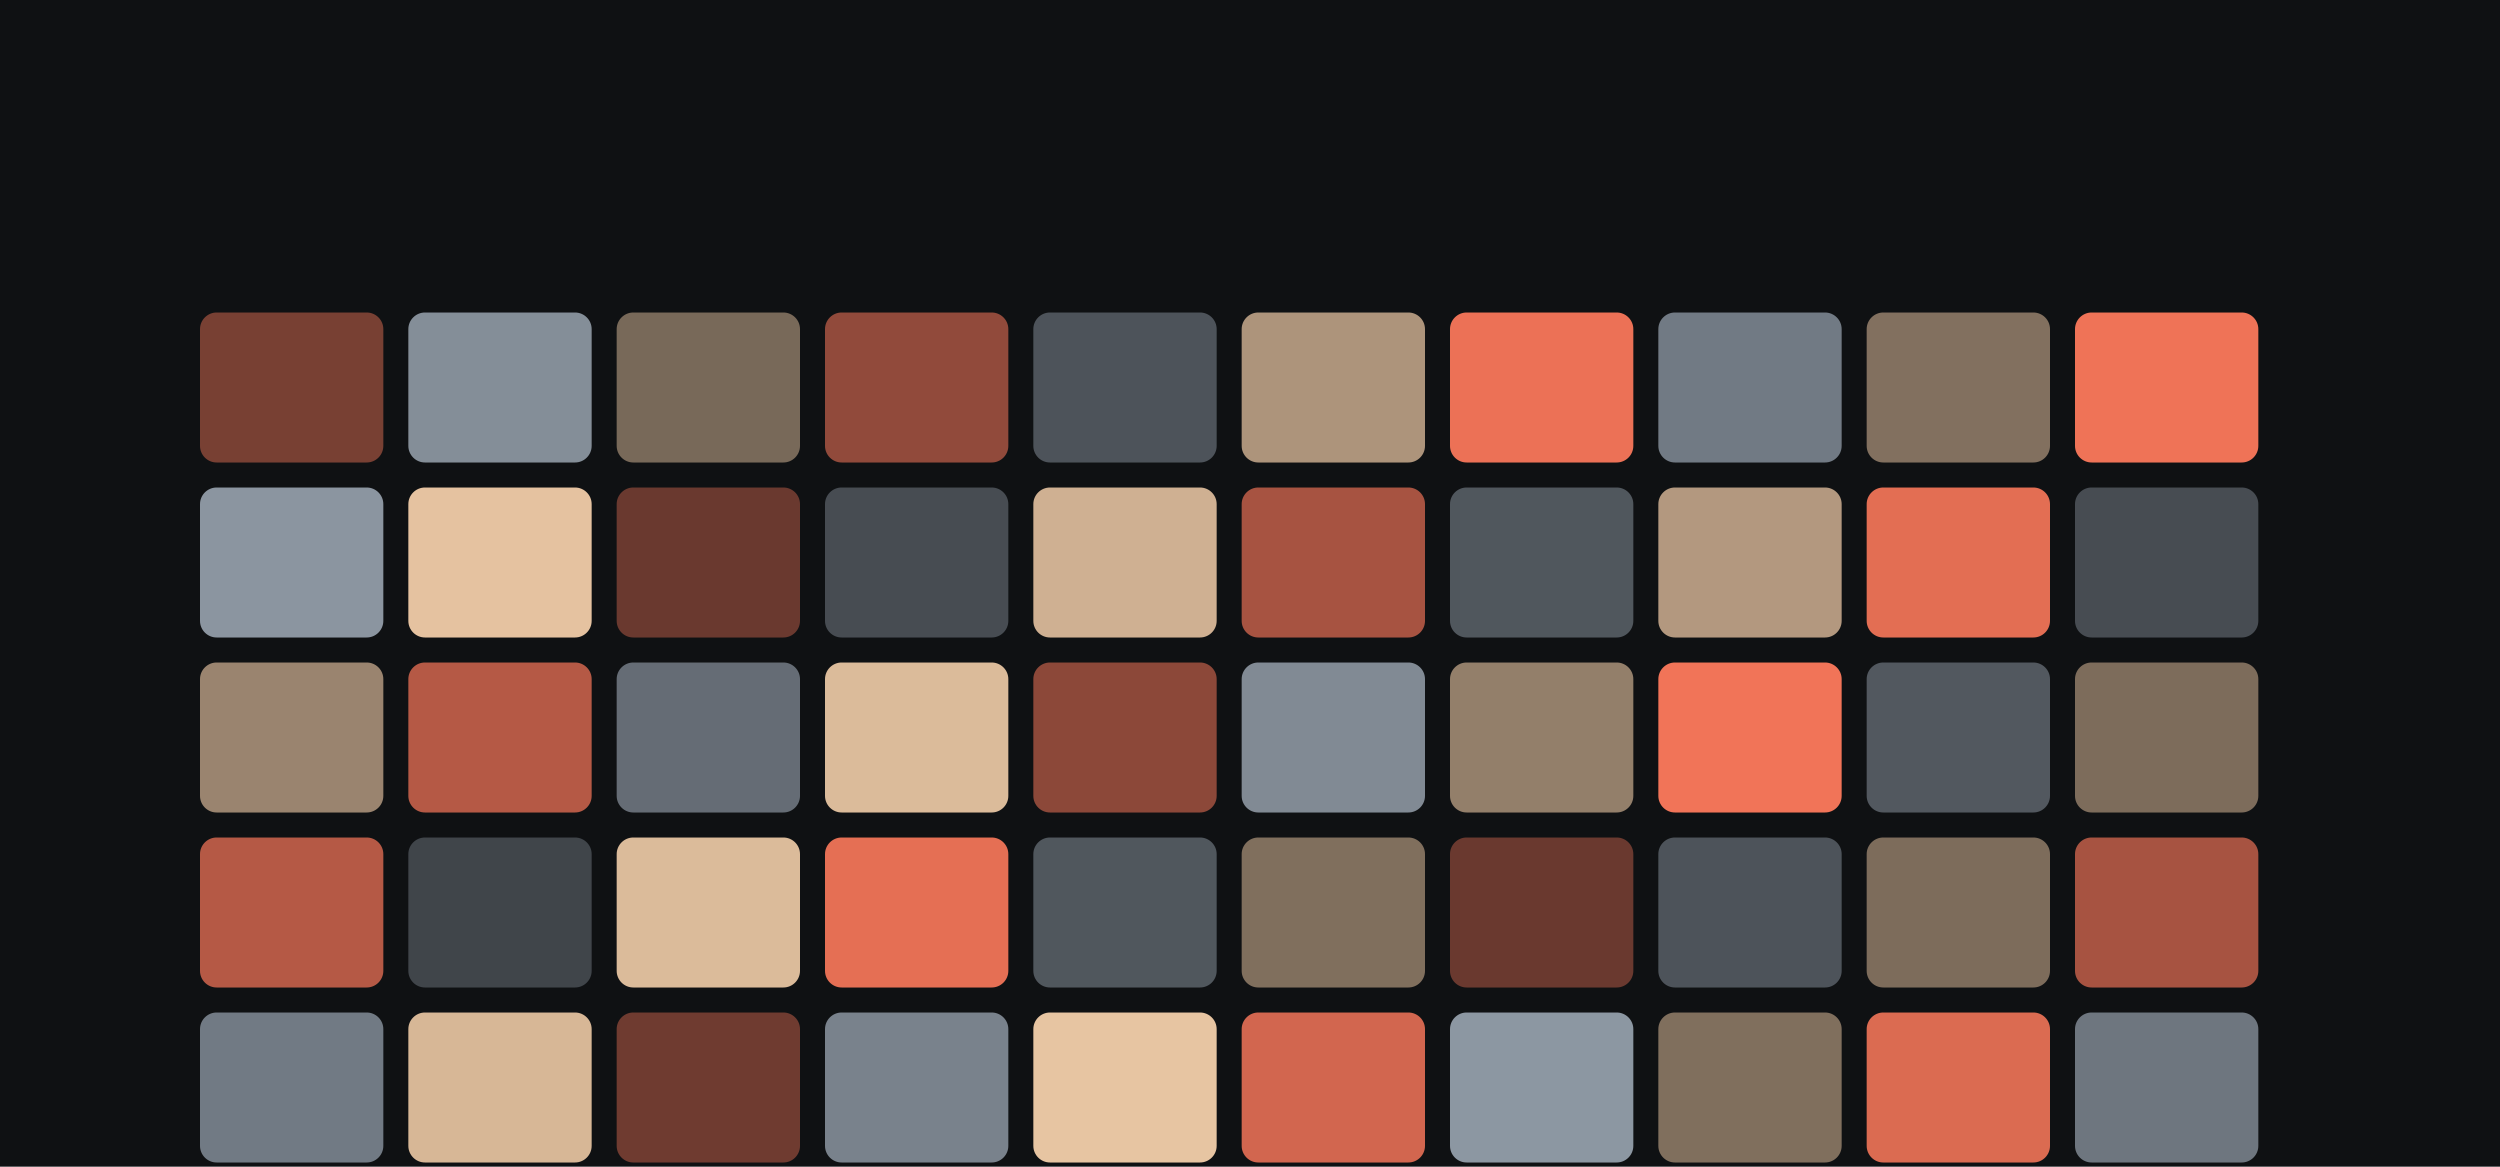
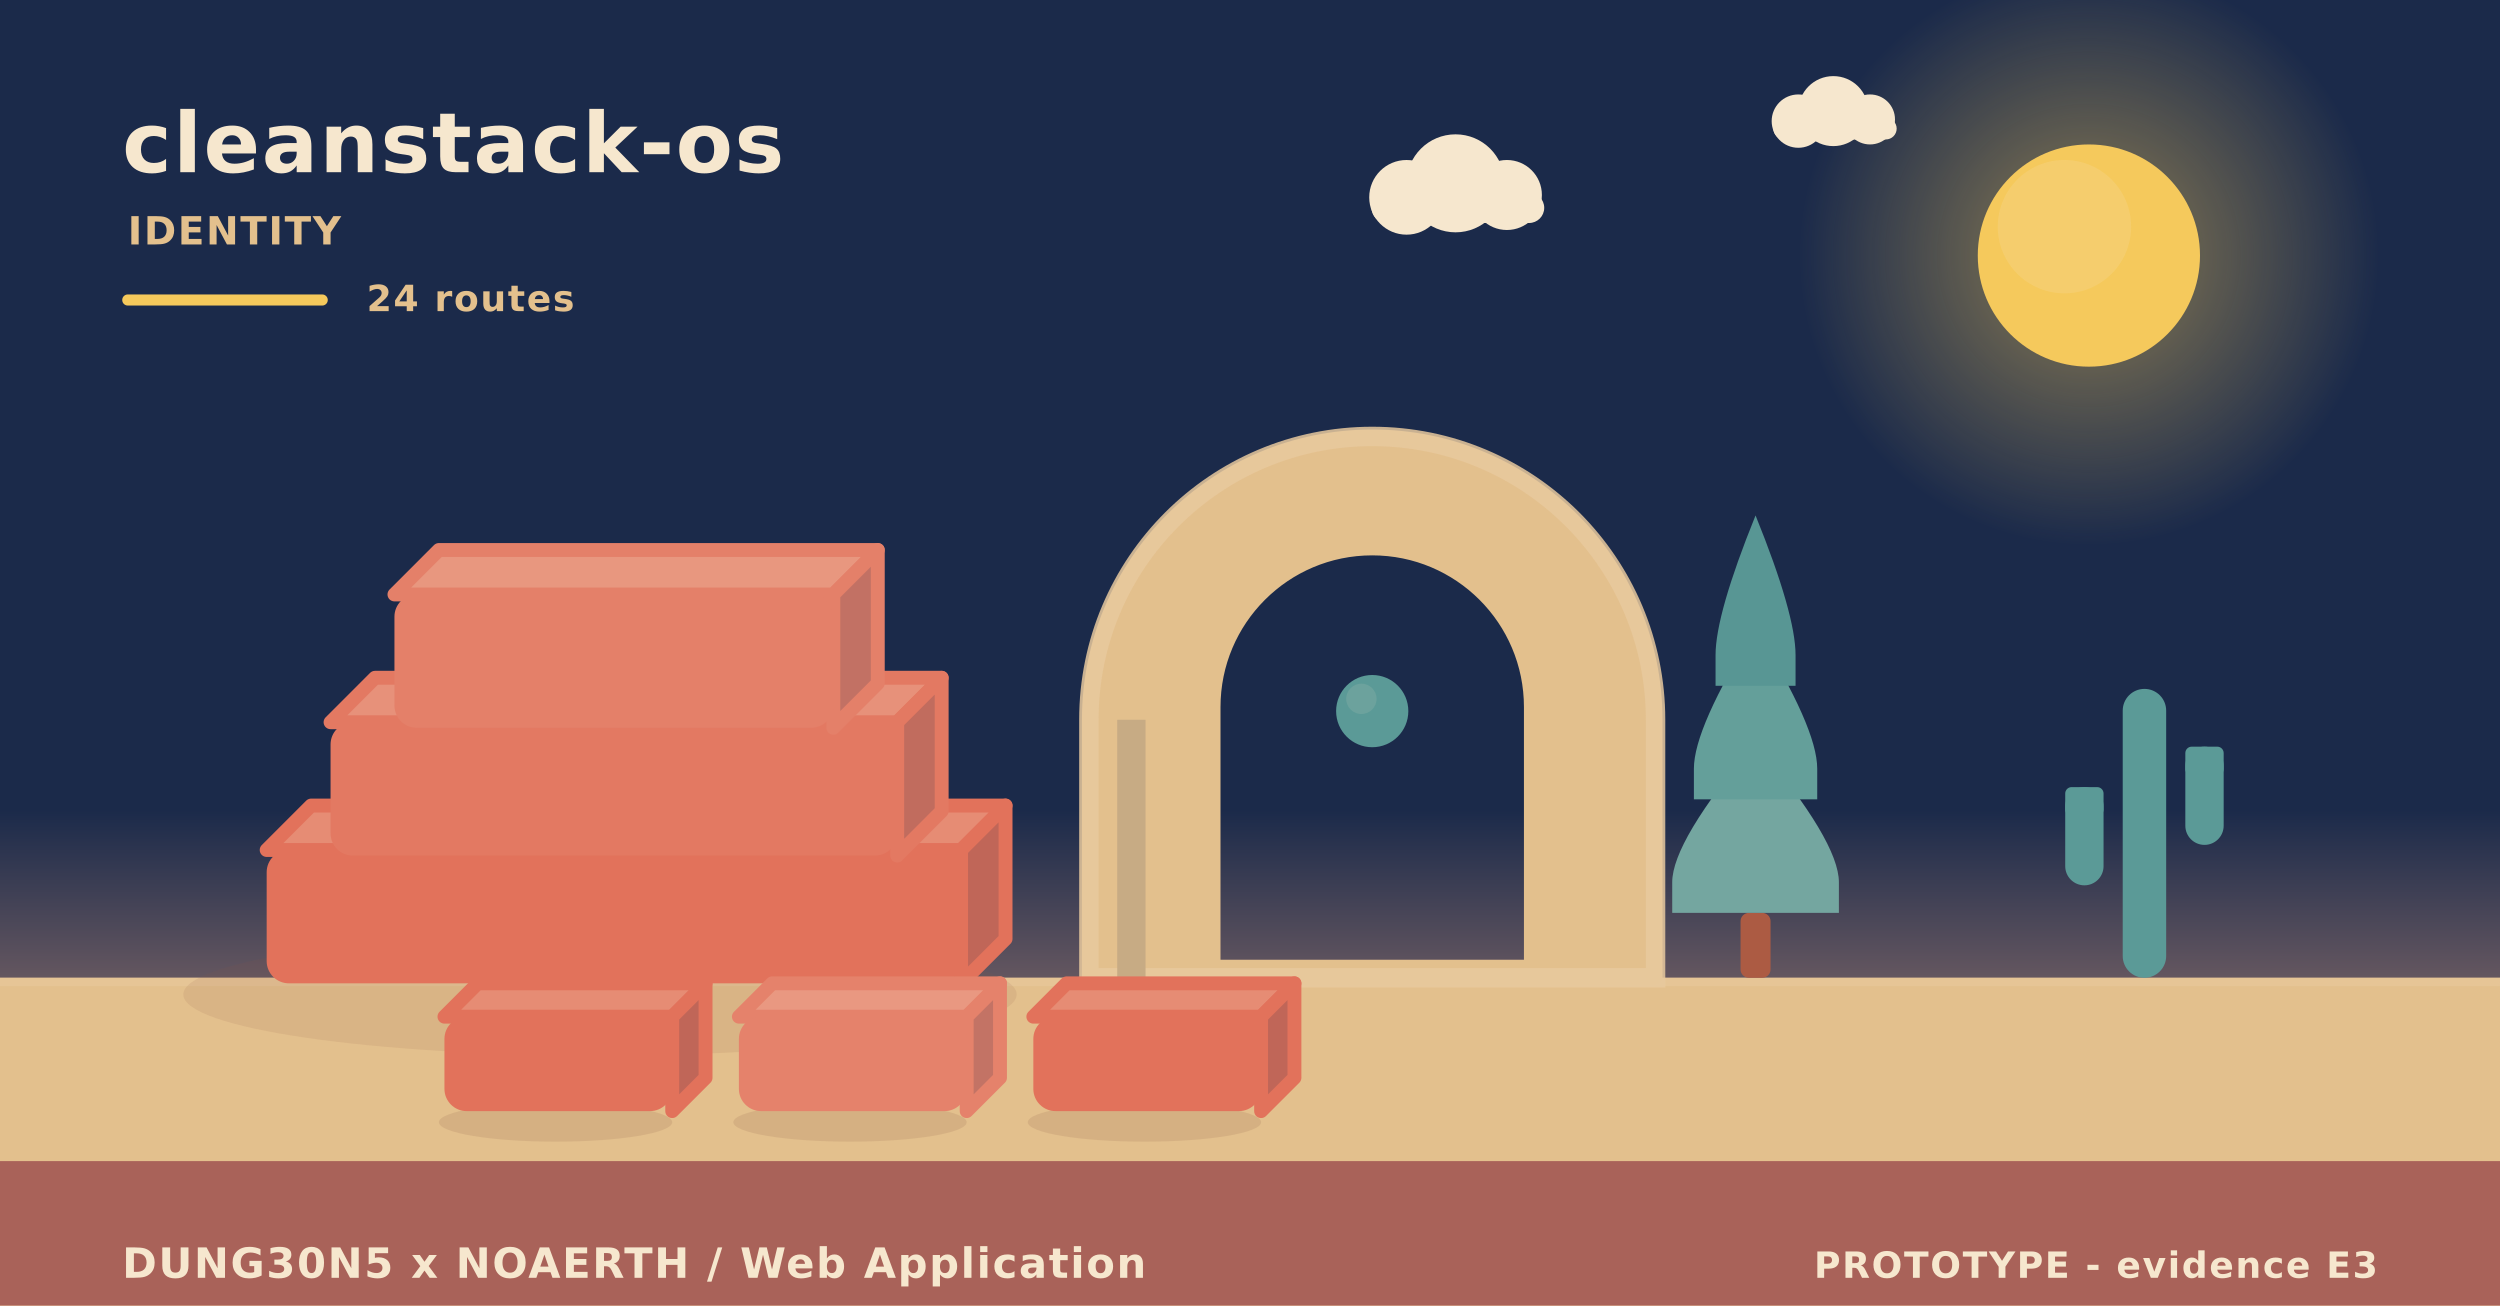
- <svg xmlns="http://www.w3.org/2000/svg" viewBox="0 0 1200 560" width="1200" height="560" role="img" aria-label="cleanstack-os hero">
-   <rect width="1200" height="560" fill="#0f1113" />
-   <defs>
-     <linearGradient id="gh" x1="0" y1="0" x2="1" y2="1">
-       <stop offset="0%" stop-color="#ff7a5c" />
-       <stop offset="100%" stop-color="#9aa5b1" />
-     </linearGradient>
-   </defs>
-   <rect x="96.00" y="150.00" width="88.00" height="72.00" rx="8.00" fill="#ff7a5c" opacity="0.44" />
-   <rect x="196.00" y="150.00" width="88.00" height="72.00" rx="8.00" fill="#9aa5b1" opacity="0.84" />
-   <rect x="296.00" y="150.00" width="88.00" height="72.00" rx="8.00" fill="#ffd8b1" opacity="0.44" />
-   <rect x="396.00" y="150.00" width="88.00" height="72.00" rx="8.00" fill="#ff7a5c" opacity="0.54" />
-   <rect x="496.00" y="150.00" width="88.00" height="72.00" rx="8.00" fill="#9aa5b1" opacity="0.45" />
-   <rect x="596.00" y="150.00" width="88.00" height="72.00" rx="8.00" fill="#ffd8b1" opacity="0.66" />
-   <rect x="696.00" y="150.00" width="88.00" height="72.00" rx="8.00" fill="#ff7a5c" opacity="0.92" />
-   <rect x="796.00" y="150.00" width="88.00" height="72.00" rx="8.00" fill="#9aa5b1" opacity="0.71" />
-   <rect x="896.00" y="150.00" width="88.00" height="72.00" rx="8.00" fill="#ffd8b1" opacity="0.48" />
-   <rect x="996.00" y="150.00" width="88.00" height="72.00" rx="8.00" fill="#ff7a5c" opacity="0.93" />
-   <rect x="96.00" y="234.00" width="88.00" height="72.00" rx="8.00" fill="#9aa5b1" opacity="0.89" />
-   <rect x="196.00" y="234.00" width="88.00" height="72.00" rx="8.00" fill="#ffd8b1" opacity="0.89" />
-   <rect x="296.00" y="234.00" width="88.00" height="72.00" rx="8.00" fill="#ff7a5c" opacity="0.38" />
-   <rect x="396.00" y="234.00" width="88.00" height="72.00" rx="8.00" fill="#9aa5b1" opacity="0.40" />
-   <rect x="496.00" y="234.00" width="88.00" height="72.00" rx="8.00" fill="#ffd8b1" opacity="0.80" />
-   <rect x="596.00" y="234.00" width="88.00" height="72.00" rx="8.00" fill="#ff7a5c" opacity="0.63" />
-   <rect x="696.00" y="234.00" width="88.00" height="72.00" rx="8.00" fill="#9aa5b1" opacity="0.47" />
-   <rect x="796.00" y="234.00" width="88.00" height="72.00" rx="8.00" fill="#ffd8b1" opacity="0.68" />
-   <rect x="896.00" y="234.00" width="88.00" height="72.00" rx="8.00" fill="#ff7a5c" opacity="0.88" />
-   <rect x="996.00" y="234.00" width="88.00" height="72.00" rx="8.00" fill="#9aa5b1" opacity="0.40" />
-   <rect x="96.00" y="318.00" width="88.00" height="72.00" rx="8.00" fill="#ffd8b1" opacity="0.58" />
-   <rect x="196.00" y="318.00" width="88.00" height="72.00" rx="8.00" fill="#ff7a5c" opacity="0.69" />
-   <rect x="296.00" y="318.00" width="88.00" height="72.00" rx="8.00" fill="#9aa5b1" opacity="0.62" />
-   <rect x="396.00" y="318.00" width="88.00" height="72.00" rx="8.00" fill="#ffd8b1" opacity="0.85" />
-   <rect x="496.00" y="318.00" width="88.00" height="72.00" rx="8.00" fill="#ff7a5c" opacity="0.52" />
-   <rect x="596.00" y="318.00" width="88.00" height="72.00" rx="8.00" fill="#9aa5b1" opacity="0.82" />
-   <rect x="696.00" y="318.00" width="88.00" height="72.00" rx="8.00" fill="#ffd8b1" opacity="0.55" />
-   <rect x="796.00" y="318.00" width="88.00" height="72.00" rx="8.00" fill="#ff7a5c" opacity="0.94" />
-   <rect x="896.00" y="318.00" width="88.00" height="72.00" rx="8.00" fill="#9aa5b1" opacity="0.48" />
-   <rect x="996.00" y="318.00" width="88.00" height="72.00" rx="8.00" fill="#ffd8b1" opacity="0.46" />
-   <rect x="96.00" y="402.00" width="88.00" height="72.00" rx="8.00" fill="#ff7a5c" opacity="0.69" />
-   <rect x="196.00" y="402.00" width="88.00" height="72.00" rx="8.00" fill="#9aa5b1" opacity="0.35" />
-   <rect x="296.00" y="402.00" width="88.00" height="72.00" rx="8.00" fill="#ffd8b1" opacity="0.85" />
-   <rect x="396.00" y="402.00" width="88.00" height="72.00" rx="8.00" fill="#ff7a5c" opacity="0.89" />
-   <rect x="496.00" y="402.00" width="88.00" height="72.00" rx="8.00" fill="#9aa5b1" opacity="0.47" />
-   <rect x="596.00" y="402.00" width="88.00" height="72.00" rx="8.00" fill="#ffd8b1" opacity="0.47" />
-   <rect x="696.00" y="402.00" width="88.00" height="72.00" rx="8.00" fill="#ff7a5c" opacity="0.38" />
-   <rect x="796.00" y="402.00" width="88.00" height="72.00" rx="8.00" fill="#9aa5b1" opacity="0.45" />
-   <rect x="896.00" y="402.00" width="88.00" height="72.00" rx="8.00" fill="#ffd8b1" opacity="0.46" />
-   <rect x="996.00" y="402.00" width="88.00" height="72.00" rx="8.00" fill="#ff7a5c" opacity="0.63" />
-   <rect x="96.00" y="486.00" width="88.00" height="72.00" rx="8.00" fill="#9aa5b1" opacity="0.71" />
-   <rect x="196.00" y="486.00" width="88.00" height="72.00" rx="8.00" fill="#ffd8b1" opacity="0.83" />
-   <rect x="296.00" y="486.00" width="88.00" height="72.00" rx="8.00" fill="#ff7a5c" opacity="0.40" />
-   <rect x="396.00" y="486.00" width="88.00" height="72.00" rx="8.00" fill="#9aa5b1" opacity="0.76" />
-   <rect x="496.00" y="486.00" width="88.00" height="72.00" rx="8.00" fill="#ffd8b1" opacity="0.90" />
-   <rect x="596.00" y="486.00" width="88.00" height="72.00" rx="8.00" fill="#ff7a5c" opacity="0.81" />
-   <rect x="696.00" y="486.00" width="88.00" height="72.00" rx="8.00" fill="#9aa5b1" opacity="0.90" />
-   <rect x="796.00" y="486.00" width="88.00" height="72.00" rx="8.00" fill="#ffd8b1" opacity="0.47" />
-   <rect x="896.00" y="486.00" width="88.00" height="72.00" rx="8.00" fill="#ff7a5c" opacity="0.85" />
-   <rect x="996.00" y="486.00" width="88.00" height="72.00" rx="8.00" fill="#9aa5b1" opacity="0.68" />
+ <svg xmlns="http://www.w3.org/2000/svg" width="900" height="470" viewBox="0 0 900 470" role="img" aria-label="cleanstack-os - identity">
+   <linearGradient id="skyh" x1="0" y1="0" x2="0" y2="1">
+     <stop offset="0" stop-color="#1b2a4a" />
+     <stop offset="0.62" stop-color="#1b2a4a" />
+     <stop offset="1" stop-color="#f3ad8a" />
+   </linearGradient>
+   <rect width="900" height="470" fill="url(#skyh)" />
+   <radialGradient id="sunh">
+     <stop offset="0.35" stop-color="#f5c95c" stop-opacity="0.34" />
+     <stop offset="1" stop-color="#f5c95c" stop-opacity="0" />
+   </radialGradient>
+   <circle cx="752" cy="92" r="104" fill="url(#sunh)" />
+   <circle cx="752" cy="92" r="40" fill="#f5c95c" />
+   <circle cx="743.2" cy="81.6" r="24" fill="#f5d27e" opacity="0.5" />
+   <g>
+     <circle cx="524" cy="66" r="17.64" fill="#f6e7ce" />
+     <circle cx="506.36" cy="71.04" r="13.44" fill="#f6e7ce" />
+     <circle cx="542.48" cy="70.2" r="12.6" fill="#f6e7ce" />
+     <rect x="493.76" y="69.36" width="62.16" height="10.92" rx="5.46" fill="#f6e7ce" />
+   </g>
+   <g>
+     <circle cx="660" cy="40" r="12.6" fill="#f6e7ce" />
+     <circle cx="647.4" cy="43.6" r="9.6" fill="#f6e7ce" />
+     <circle cx="673.2" cy="43" r="9" fill="#f6e7ce" />
+     <rect x="638.4" y="42.4" width="44.4" height="7.8" rx="3.9" fill="#f6e7ce" />
+   </g>
+   <rect x="0" y="352" width="900" height="118" fill="#e3c08d" />
+   <rect x="0" y="352" width="900" height="3" fill="#e6c596" />
+   <text x="44" y="62" font-family="Verdana,DejaVu Sans,sans-serif" font-size="30" font-weight="700" letter-spacing="0.6" fill="#f6e7ce" text-anchor="start">cleanstack-os</text>
+   <text x="46" y="88" font-family="Verdana,DejaVu Sans,sans-serif" font-size="14" font-weight="700" letter-spacing="0.6" fill="#e3c08d" text-anchor="start">IDENTITY</text>
+   <rect x="44" y="106" width="74" height="4" rx="2" fill="#f5c95c" />
+   <text x="132" y="112" font-family="Verdana,DejaVu Sans,sans-serif" font-size="13" font-weight="700" letter-spacing="0.6" fill="#e3c08d" text-anchor="start">24 routes</text>
+   <ellipse cx="216" cy="358" rx="150" ry="22" fill="rgba(138,90,68,0.11)" />
+   <path d="M96,306 L346,306 L362,290 L112,290 Z" fill="#e68c74" stroke="#e2725b" stroke-width="5" stroke-linejoin="round" />
+   <path d="M346,306 L362,290 L362,338 L346,354 Z" fill="#c06658" stroke="#e2725b" stroke-width="5" stroke-linejoin="round" />
+   <rect x="96" y="306" width="250" height="48" rx="8" fill="#e2725b" />
+   <path d="M119,260 L323,260 L339,244 L135,244 Z" fill="#e7917a" stroke="#e37962" stroke-width="5" stroke-linejoin="round" />
+   <path d="M323,260 L339,244 L339,292 L323,308 Z" fill="#c16c5e" stroke="#e37962" stroke-width="5" stroke-linejoin="round" />
+   <rect x="119" y="260" width="204" height="48" rx="8" fill="#e37962" />
+   <path d="M142,214 L300,214 L316,198 L158,198 Z" fill="#e8977f" stroke="#e48069" stroke-width="5" stroke-linejoin="round" />
+   <path d="M300,214 L316,198 L316,246 L300,262 Z" fill="#c27164" stroke="#e48069" stroke-width="5" stroke-linejoin="round" />
+   <rect x="142" y="214" width="158" height="48" rx="8" fill="#e48069" />
+   <path d="M392,352 L392,259.12 A102,102 0 0 1 596,259.12 L596,352 Z M436.88,348 L436.88,254.55 A57.12,57.12 0 0 1 551.12,254.55 L551.12,348 Z" fill="#e3c08d" fill-rule="evenodd" stroke="#e3c08d" stroke-width="5" stroke-linejoin="round" />
+   <path d="M392,352 L392,259.12 A102,102 0 0 1 596,259.12 L596,352 Z" fill="none" stroke="#e8c99d" stroke-width="7" stroke-linecap="round" opacity="0.85" />
+   <rect x="402.2" y="259.12" width="10.2" height="92.88" fill="#c7ab84" />
+   <circle cx="494" cy="256" r="13" fill="#5b9a97" />
+   <circle cx="490.1" cy="251.58" r="5.46" fill="#7aa9a2" opacity="0.55" />
+   <rect x="626.6" y="328.64" width="10.8" height="23.36" rx="3" fill="#ac5b43" />
+   <path d="M632,267.32 Q602,302.89 602,317.6 Q602,328.64 602,328.64 L662,328.64 Q662,328.64 662,317.6 Q662,302.89 632,267.32 Z" fill="#74a6a0" />
+   <path d="M632,226.44 Q609.8,262.01 609.8,276.72 Q609.8,287.76 609.8,287.76 L654.2,287.76 Q654.2,287.76 654.2,276.72 Q654.2,262.01 632,226.44 Z" fill="#649f9a" />
+   <path d="M632,185.56 Q617.6,221.13 617.6,235.84 Q617.6,246.88 617.6,246.88 L646.4,246.88 Q646.4,246.88 646.4,235.84 Q646.4,221.13 632,185.56 Z" fill="#589694" />
+   <rect x="764.18" y="248" width="15.64" height="104" rx="7.82" fill="#5b9a97" />
+   <rect x="743.48" y="283.36" width="13.8" height="35.36" rx="6.9" fill="#5b9a97" />
+   <rect x="743.48" y="283.36" width="13.8" height="10.4" rx="2.3" fill="#5b9a97" />
+   <rect x="786.72" y="268.8" width="13.8" height="35.36" rx="6.9" fill="#5b9a97" />
+   <rect x="786.72" y="268.8" width="13.8" height="10.4" rx="2.3" fill="#5b9a97" />
+   <ellipse cx="200" cy="404" rx="42" ry="7" fill="rgba(138,90,68,0.15)" />
+   <path d="M160,366 L242,366 L254,354 L172,354 Z" fill="#e68c74" stroke="#e2725b" stroke-width="5" stroke-linejoin="round" />
+   <path d="M242,366 L254,354 L254,388 L242,400 Z" fill="#c06658" stroke="#e2725b" stroke-width="5" stroke-linejoin="round" />
+   <rect x="160" y="366" width="82" height="34" rx="8" fill="#e2725b" />
+   <ellipse cx="306" cy="404" rx="42" ry="7" fill="rgba(138,90,68,0.15)" />
+   <path d="M266,366 L348,366 L360,354 L278,354 Z" fill="#e99881" stroke="#e5826b" stroke-width="5" stroke-linejoin="round" />
+   <path d="M348,366 L360,354 L360,388 L348,400 Z" fill="#c37365" stroke="#e5826b" stroke-width="5" stroke-linejoin="round" />
+   <rect x="266" y="366" width="82" height="34" rx="8" fill="#e5826b" />
+   <ellipse cx="412" cy="404" rx="42" ry="7" fill="rgba(138,90,68,0.15)" />
+   <path d="M372,366 L454,366 L466,354 L384,354 Z" fill="#e68c74" stroke="#e2725b" stroke-width="5" stroke-linejoin="round" />
+   <path d="M454,366 L466,354 L466,388 L454,400 Z" fill="#c06658" stroke="#e2725b" stroke-width="5" stroke-linejoin="round" />
+   <rect x="372" y="366" width="82" height="34" rx="8" fill="#e2725b" />
+   <rect x="0" y="418" width="900" height="52" rx="0" fill="#a65c56" opacity="0.94" />
+   <text x="44" y="460" font-family="Verdana,DejaVu Sans,sans-serif" font-size="15" font-weight="700" letter-spacing="0.6" fill="#f6e7ce" text-anchor="start">DUNG30N5 x NOAERTH  /  Web Application</text>
+   <text x="856" y="460" font-family="Verdana,DejaVu Sans,sans-serif" font-size="13" font-weight="700" letter-spacing="0.6" fill="#f6e7ce" text-anchor="end">PROTOTYPE  -  evidence E3</text>
</svg>
